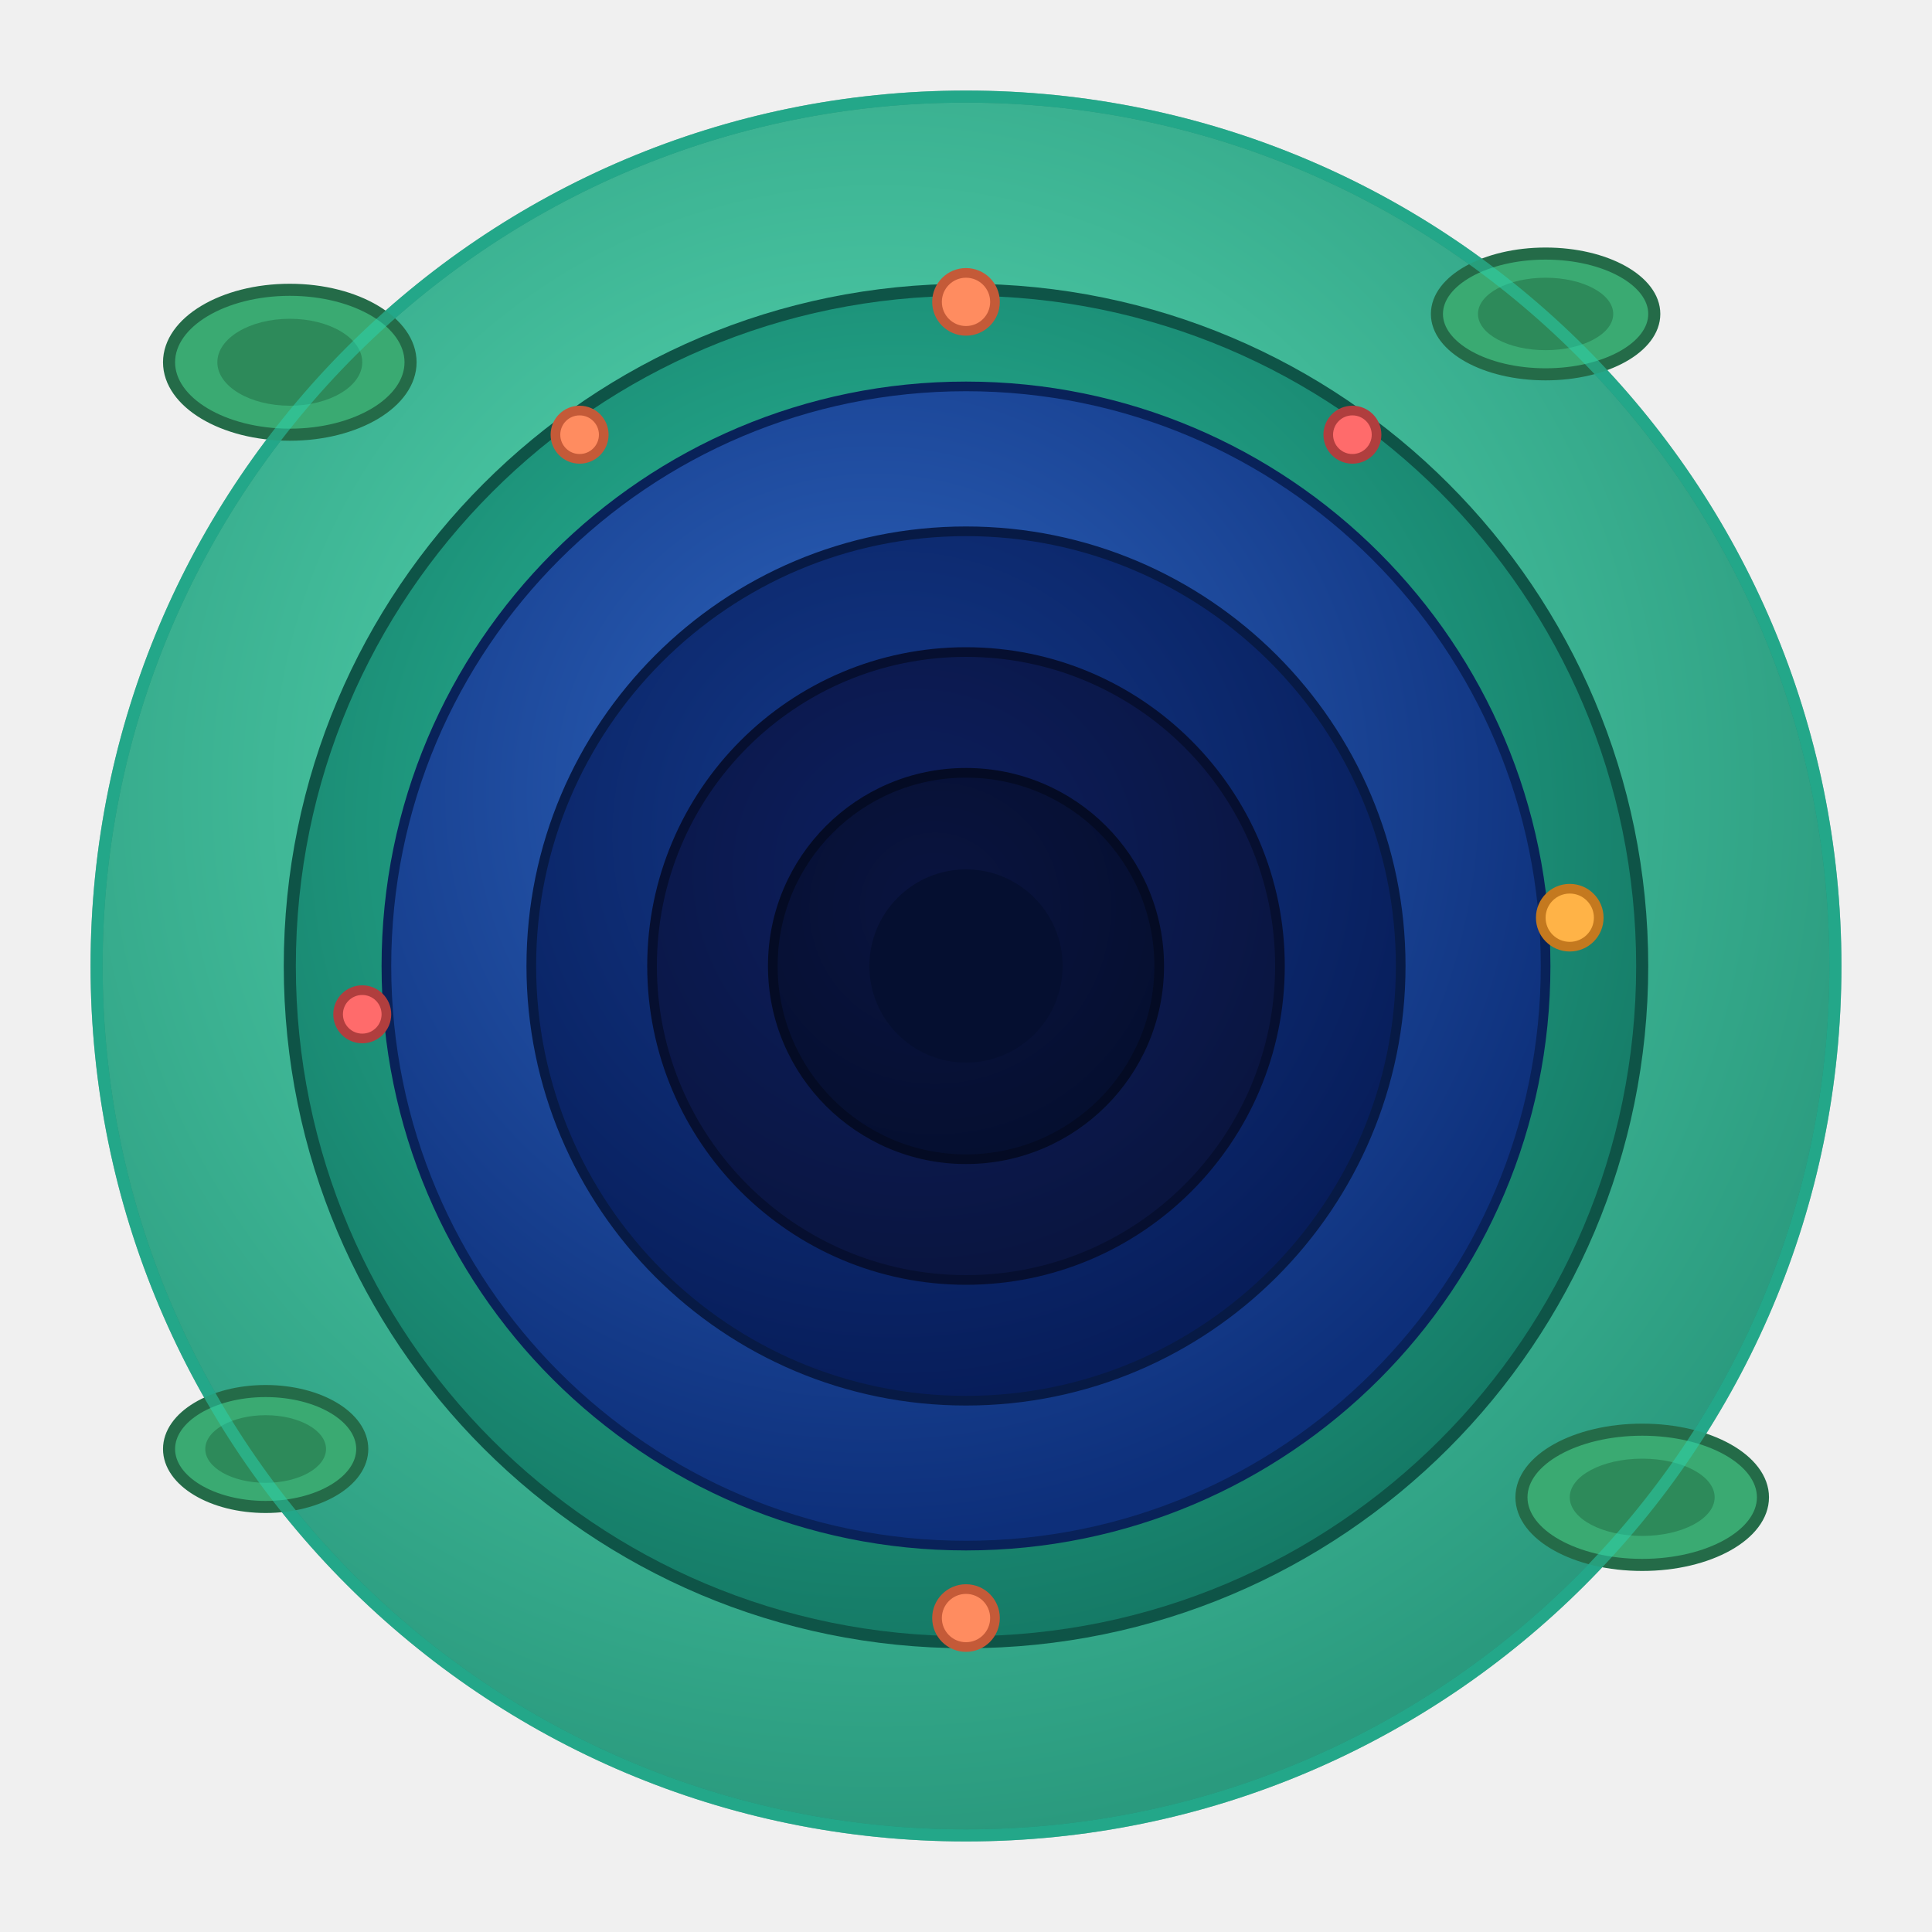
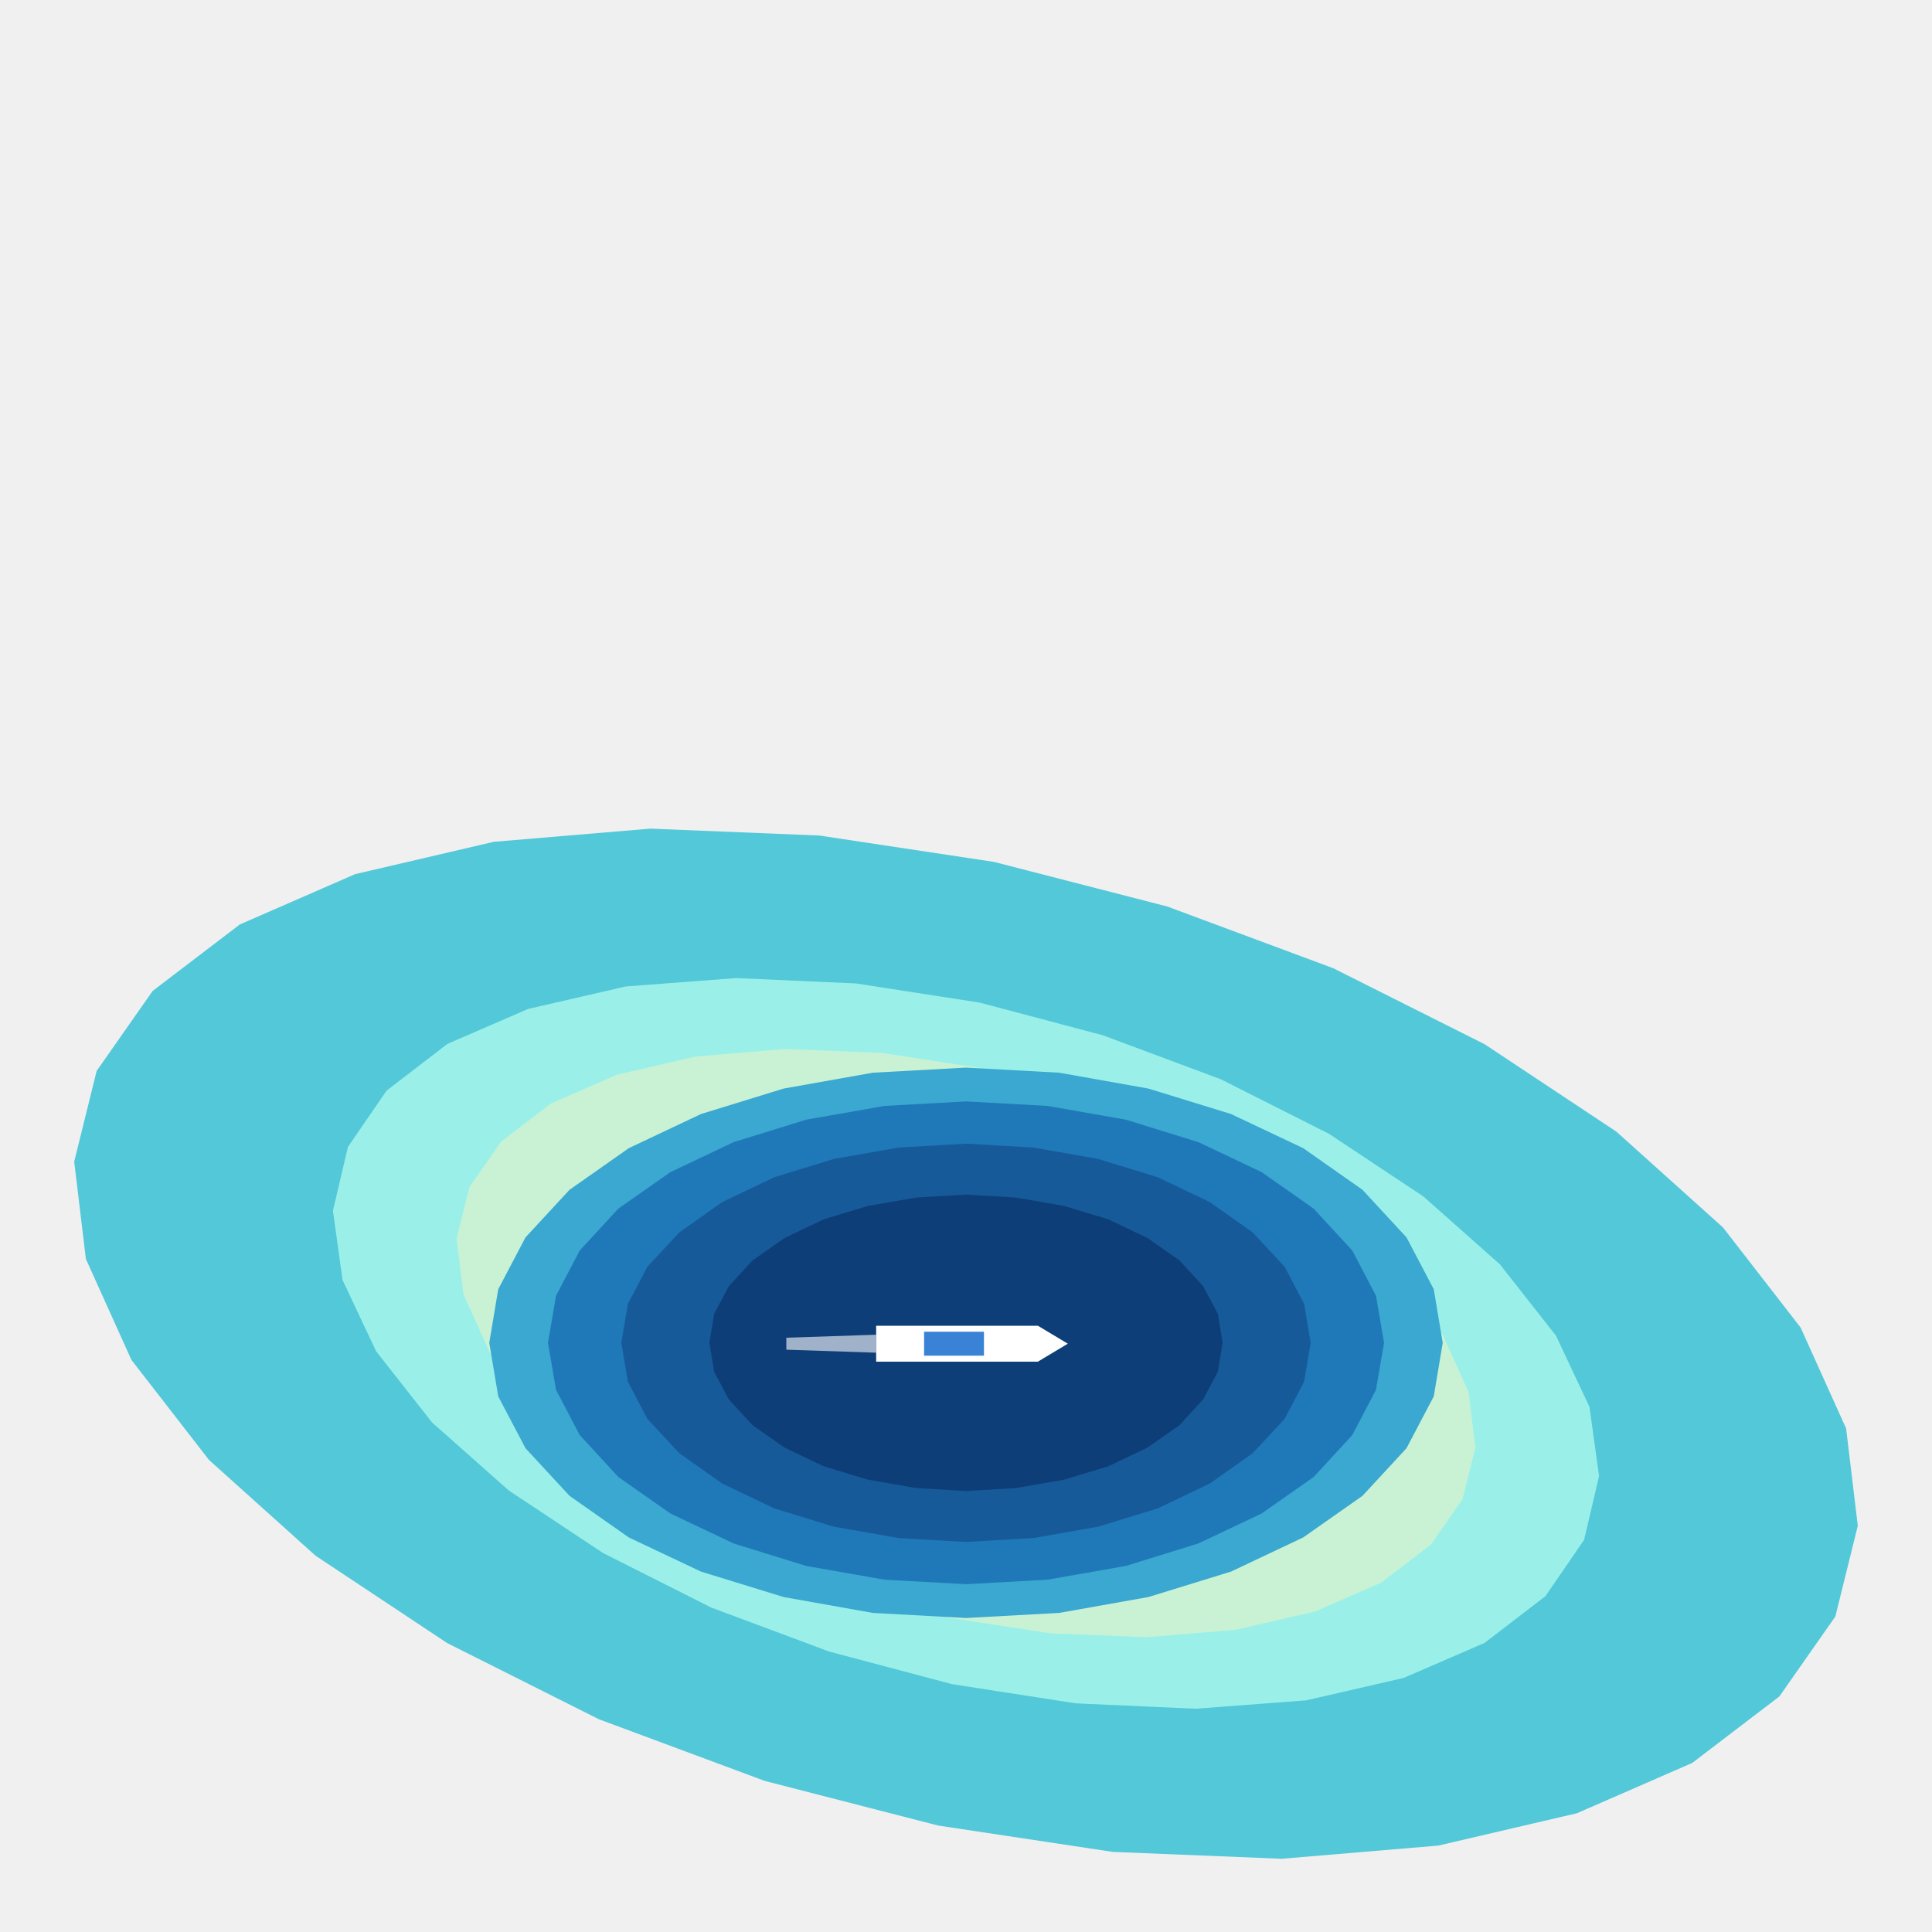
<svg xmlns="http://www.w3.org/2000/svg" viewBox="0 0 80 80">
-   <defs>
-     <radialGradient id="gbhReef" cx="45%" cy="40%" r="60%">
-       <stop offset="0" stop-color="#5de0b8" />
-       <stop offset="1" stop-color="#2a9a7e" />
-     </radialGradient>
-     <radialGradient id="gbhRing" cx="45%" cy="40%" r="60%">
-       <stop offset="0" stop-color="#2cc2a0" />
-       <stop offset="1" stop-color="#157a66" />
-     </radialGradient>
-     <radialGradient id="gbhWater" cx="42%" cy="35%" r="65%">
-       <stop offset="0" stop-color="#2f66c0" />
-       <stop offset="1" stop-color="#0d2f7a" />
-     </radialGradient>
-     <radialGradient id="gbhDeep" cx="42%" cy="35%" r="65%">
-       <stop offset="0" stop-color="#143a8a" />
-       <stop offset="1" stop-color="#071d5a" />
-     </radialGradient>
-     <radialGradient id="gbhDeeper" cx="42%" cy="35%" r="65%">
-       <stop offset="0" stop-color="#0d1f60" />
-       <stop offset="1" stop-color="#0a1540" />
-     </radialGradient>
-     <radialGradient id="gbhCore" cx="42%" cy="35%" r="65%">
-       <stop offset="0" stop-color="#0a1440" />
-       <stop offset="1" stop-color="#050f30" />
-     </radialGradient>
-   </defs>
-   <ellipse cx="40" cy="40" rx="36" ry="36" fill="url(#gbhReef)" stroke="#1d7a62" stroke-width="0.5" />
-   <ellipse cx="40" cy="40" rx="28" ry="28" fill="url(#gbhRing)" stroke="#0e5447" stroke-width="0.5" />
-   <ellipse cx="40" cy="40" rx="24" ry="24" fill="url(#gbhWater)" stroke="#092259" stroke-width="0.4" />
-   <ellipse cx="40" cy="40" rx="18" ry="18" fill="url(#gbhDeep)" stroke="#071a45" stroke-width="0.4" />
-   <ellipse cx="40" cy="40" rx="13" ry="13" fill="url(#gbhDeeper)" stroke="#060f30" stroke-width="0.4" />
-   <ellipse cx="40" cy="40" rx="8" ry="8" fill="url(#gbhCore)" stroke="#040b24" stroke-width="0.4" />
-   <ellipse cx="40" cy="40" rx="4" ry="4" fill="#050f30" stroke="none" />
-   <ellipse cx="34" cy="36" rx="3" ry="1.5" fill="#dff0ff" opacity="0.0">
-     <animate attributeName="opacity" values="0;0.25;0" dur="3s" repeatCount="indefinite" begin="0s" />
-   </ellipse>
-   <ellipse cx="46" cy="44" rx="2.5" ry="1.2" fill="#dff0ff" opacity="0.0">
-     <animate attributeName="opacity" values="0;0.2;0" dur="3.5s" repeatCount="indefinite" begin="1.2s" />
-   </ellipse>
-   <ellipse cx="40" cy="33" rx="2" ry="1" fill="#dff0ff" opacity="0.0">
-     <animate attributeName="opacity" values="0;0.22;0" dur="2.8s" repeatCount="indefinite" begin="0.7s" />
-   </ellipse>
-   <ellipse cx="12" cy="15" rx="5" ry="3" fill="#3aaa72" stroke="#246b48" stroke-width="0.5" />
-   <ellipse cx="12" cy="15" rx="3" ry="1.8" fill="#2d8a5a" stroke="none" />
-   <ellipse cx="64" cy="13" rx="4.5" ry="2.5" fill="#3aaa72" stroke="#246b48" stroke-width="0.5" />
-   <ellipse cx="64" cy="13" rx="2.8" ry="1.5" fill="#2d8a5a" stroke="none" />
-   <ellipse cx="68" cy="62" rx="5" ry="2.8" fill="#3aaa72" stroke="#246b48" stroke-width="0.5" />
-   <ellipse cx="68" cy="62" rx="3" ry="1.6" fill="#2d8a5a" stroke="none" />
-   <ellipse cx="11" cy="60" rx="4" ry="2.4" fill="#3aaa72" stroke="#246b48" stroke-width="0.5" />
-   <ellipse cx="11" cy="60" rx="2.5" ry="1.4" fill="#2d8a5a" stroke="none" />
-   <circle cx="40" cy="12.5" r="1.2" fill="#ff8c60" stroke="#c45a38" stroke-width="0.4" />
-   <circle cx="56" cy="18" r="1" fill="#ff6b6b" stroke="#b03e3e" stroke-width="0.4" />
-   <circle cx="24" cy="18" r="1" fill="#ff8c60" stroke="#c45a38" stroke-width="0.4" />
-   <circle cx="65" cy="38" r="1.2" fill="#ffb347" stroke="#c4791f" stroke-width="0.4" />
-   <circle cx="15" cy="42" r="1" fill="#ff6b6b" stroke="#b03e3e" stroke-width="0.4" />
-   <circle cx="40" cy="67" r="1.2" fill="#ff8c60" stroke="#c45a38" stroke-width="0.4" />
-   <ellipse cx="40" cy="40" rx="36" ry="36" fill="none" stroke="#2ad4b0" stroke-width="0.5" opacity="0.5" />
+   <g transform="translate(40 55.64) scale(1.24)">
+     <path d="M24.25 14L20.4 15.68L15.77 16.76L10.54 17.2L4.9 16.97L-0.93 16.09L-6.72 14.6L-12.26 12.54L-17.32 10L-21.72 7.08L-25.28 3.88L-27.87 0.54L-29.39 -2.83L-29.78 -6.08L-29.03 -9.11L-27.16 -11.78L-24.25 -14L-20.4 -15.68L-15.77 -16.76L-10.54 -17.2L-4.9 -16.97L0.93 -16.09L6.72 -14.6L12.26 -12.54L17.32 -10L21.72 -7.08L25.28 -3.88L27.87 -0.54L29.39 2.83L29.78 6.08L29.03 9.11L27.16 11.78Z" fill="#52c8d8" />
+     <path d="M17.32 9.99L14.62 11.16L11.36 11.91L7.67 12.19L3.67 12.01L-0.46 11.37L-4.57 10.28L-8.51 8.81L-12.12 6.99L-15.27 4.9L-17.83 2.63L-19.7 0.25L-20.82 -2.13L-21.14 -4.44L-20.64 -6.57L-19.35 -8.45L-17.32 -10.01L-14.62 -11.18L-11.36 -11.93L-7.67 -12.21L-3.67 -12.03L0.46 -11.39L4.57 -10.3L8.51 -8.83L12.12 -7.01L15.27 -4.92L17.83 -2.65L19.7 -0.27L20.82 2.11L21.14 4.42L20.64 6.55L19.35 8.43Z" fill="#9af0e8" />
+     <path d="M13.86 7.98L11.66 8.94L9.02 9.55L6.04 9.8L2.82 9.67L-0.51 9.16L-3.82 8.31L-6.98 7.13L-9.87 5.68L-12.39 4.01L-14.42 2.18L-15.91 0.27L-16.78 -1.65L-17.01 -3.51L-16.58 -5.23L-15.52 -6.75L-13.86 -8.02L-11.66 -8.98L-9.02 -9.59L-6.04 -9.84L-2.82 -9.71L0.51 -9.2L3.82 -8.35L6.98 -7.17L9.87 -5.72L12.39 -4.05L14.42 -2.22L15.91 -0.31L16.78 1.61L17.01 3.47L16.58 5.19L15.52 6.71Z" fill="#e8f4c8" opacity="0.6" />
+     <path d="M11.26 6.47L8.85 7.61L6.09 8.46L3.11 8.99L0 9.16L-3.11 8.99L-6.09 8.46L-8.85 7.61L-11.26 6.47L-13.24 5.08L-14.71 3.49L-15.62 1.76L-15.92 -0.03L-15.62 -1.82L-14.71 -3.55L-13.24 -5.14L-11.26 -6.53L-8.85 -7.67L-6.09 -8.52L-3.11 -9.05L-0 -9.22L3.11 -9.05L6.09 -8.52L8.85 -7.67L11.26 -6.53L13.24 -5.14L14.71 -3.55L15.62 -1.82L15.92 -0.03L15.62 1.76L14.71 3.49L13.24 5.08Z" fill="#3aa8d0" />
+     <path d="M9.87 5.67L7.76 6.67L5.34 7.42L2.72 7.88L0 8.03L-2.72 7.88L-5.34 7.42L-7.76 6.67L-9.87 5.67L-11.61 4.45L-12.9 3.05L-13.69 1.54L-13.96 -0.03L-13.69 -1.6L-12.9 -3.11L-11.61 -4.51L-9.87 -5.73L-7.76 -6.73L-5.34 -7.48L-2.72 -7.94L-0 -8.09L2.72 -7.94L5.34 -7.48L7.76 -6.73L9.87 -5.73L11.61 -4.51L12.9 -3.11L13.69 -1.6L13.96 -0.03L13.69 1.54L12.9 3.05L11.61 4.45Z" fill="#1f78b8" />
+     <path d="M8.14 4.67L6.4 5.5L4.41 6.11L2.25 6.49L0 6.62L-2.25 6.49L-4.41 6.11L-6.4 5.5L-8.14 4.67L-9.57 3.66L-10.64 2.51L-11.29 1.27L-11.51 -0.03L-11.29 -1.33L-10.64 -2.57L-9.57 -3.72L-8.14 -4.73L-6.4 -5.56L-4.41 -6.17L-2.25 -6.55L-0 -6.68L2.25 -6.55L4.41 -6.17L6.4 -5.56L8.14 -4.73L9.57 -3.72L10.64 -2.57L11.29 -1.33L11.51 -0.03L11.29 1.27L10.64 2.51L9.57 3.66Z" fill="#165a9a" />
+     <path d="M6.06 3.47L4.76 4.09L3.28 4.54L1.67 4.82L0 4.92L-1.67 4.82L-3.28 4.54L-4.76 4.09L-6.06 3.47L-7.13 2.72L-7.92 1.86L-8.41 0.94L-8.57 -0.03L-8.41 -1L-7.92 -1.92L-7.13 -2.78L-6.06 -3.53L-4.76 -4.15L-3.28 -4.6L-1.67 -4.88L-0 -4.98L1.67 -4.88L3.28 -4.6L4.76 -4.15L6.06 -3.53L7.13 -2.78L7.92 -1.92L8.41 -1L8.57 -0.03L8.41 0.94L7.92 1.86L7.13 2.72Z" fill="#0e3e78" />
+     <path d="M-15.59 -0.44L-15.27 0.69L-14.15 1.00L-15.27 1.31L-15.59 2.44L-15.90 1.31L-17.03 1.00L-15.90 0.69Z" fill="#ffffff" opacity="0">
+       <animate attributeName="opacity" values="0;1;0" dur="2.4s" begin="0.0s" repeatCount="indefinite" />
+     </path>
+     <path d="M-8.66 0.56L-8.35 1.69L-7.22 2.00L-8.35 2.31L-8.66 3.44L-8.98 2.31L-10.10 2.00L-8.98 1.69Z" fill="#ffffff" opacity="0">
+       <animate attributeName="opacity" values="0;1;0" dur="2.7s" begin="0.6s" repeatCount="indefinite" />
+     </path>
+     <path d="M-1.73 1.56L-1.42 2.69L-0.29 3.00L-1.42 3.31L-1.73 4.44L-2.05 3.31L-3.17 3.00L-2.05 2.69Z" fill="#ffffff" opacity="0">
+       <animate attributeName="opacity" values="0;1;0" dur="3.0s" begin="1.2s" repeatCount="indefinite" />
+     </path>
+     <path d="M5.20 2.56L5.51 3.69L6.64 4.00L5.51 4.32L5.20 5.44L4.88 4.32L3.76 4.00L4.88 3.69Z" fill="#ffffff" opacity="0">
+       <animate attributeName="opacity" values="0;1;0" dur="3.3s" begin="1.8s" repeatCount="indefinite" />
+     </path>
+     <g>
+       <animateMotion dur="14s" repeatCount="indefinite" rotate="auto" path="M16.00 0.00A16 9.6 0 1 1 -16.00 0.00A16 9.6 0 1 1 16.00 0.00Z" />
+       <path d="M-3 -.6L2.4 -.6L3.4 0L2.4 .6L-3 .6Z" fill="#ffffff" />
+       <path d="M-1.4 -.4L.6 -.4L.6 .4L-1.4 .4Z" fill="#3a82d6" />
+       <path d="M-6 -.2L-3 -.3L-3 .3L-6 .2Z" fill="#ffffff" opacity=".6" />
+     </g>
+     <path fill="#ffffff" fill-rule="evenodd" opacity="0" d="M-7.00 0.00a7.00 3.50 0 1 0 14.00 0a7.00 3.50 0 1 0 -14.00 0ZM-5.74 0.00a5.74 2.87 0 1 0 11.48 0a5.74 2.87 0 1 0 -11.48 0Z">
+       <animate attributeName="d" values="M-7.00 0.00a7.00 3.50 0 1 0 14.00 0a7.00 3.50 0 1 0 -14.00 0ZM-5.74 0.00a5.74 2.87 0 1 0 11.48 0a5.74 2.87 0 1 0 -11.48 0Z;M-14.00 0.00a14.00 7.00 0 1 0 28.00 0a14.00 7.00 0 1 0 -28.00 0ZM-11.48 0.00a11.48 5.74 0 1 0 22.96 0a11.48 5.74 0 1 0 -22.96 0Z" dur="4s" begin="0s" repeatCount="indefinite" />
+       <animate attributeName="opacity" values="0.35;0" dur="4s" begin="0s" repeatCount="indefinite" />
+     </path>
+   </g>
</svg>
